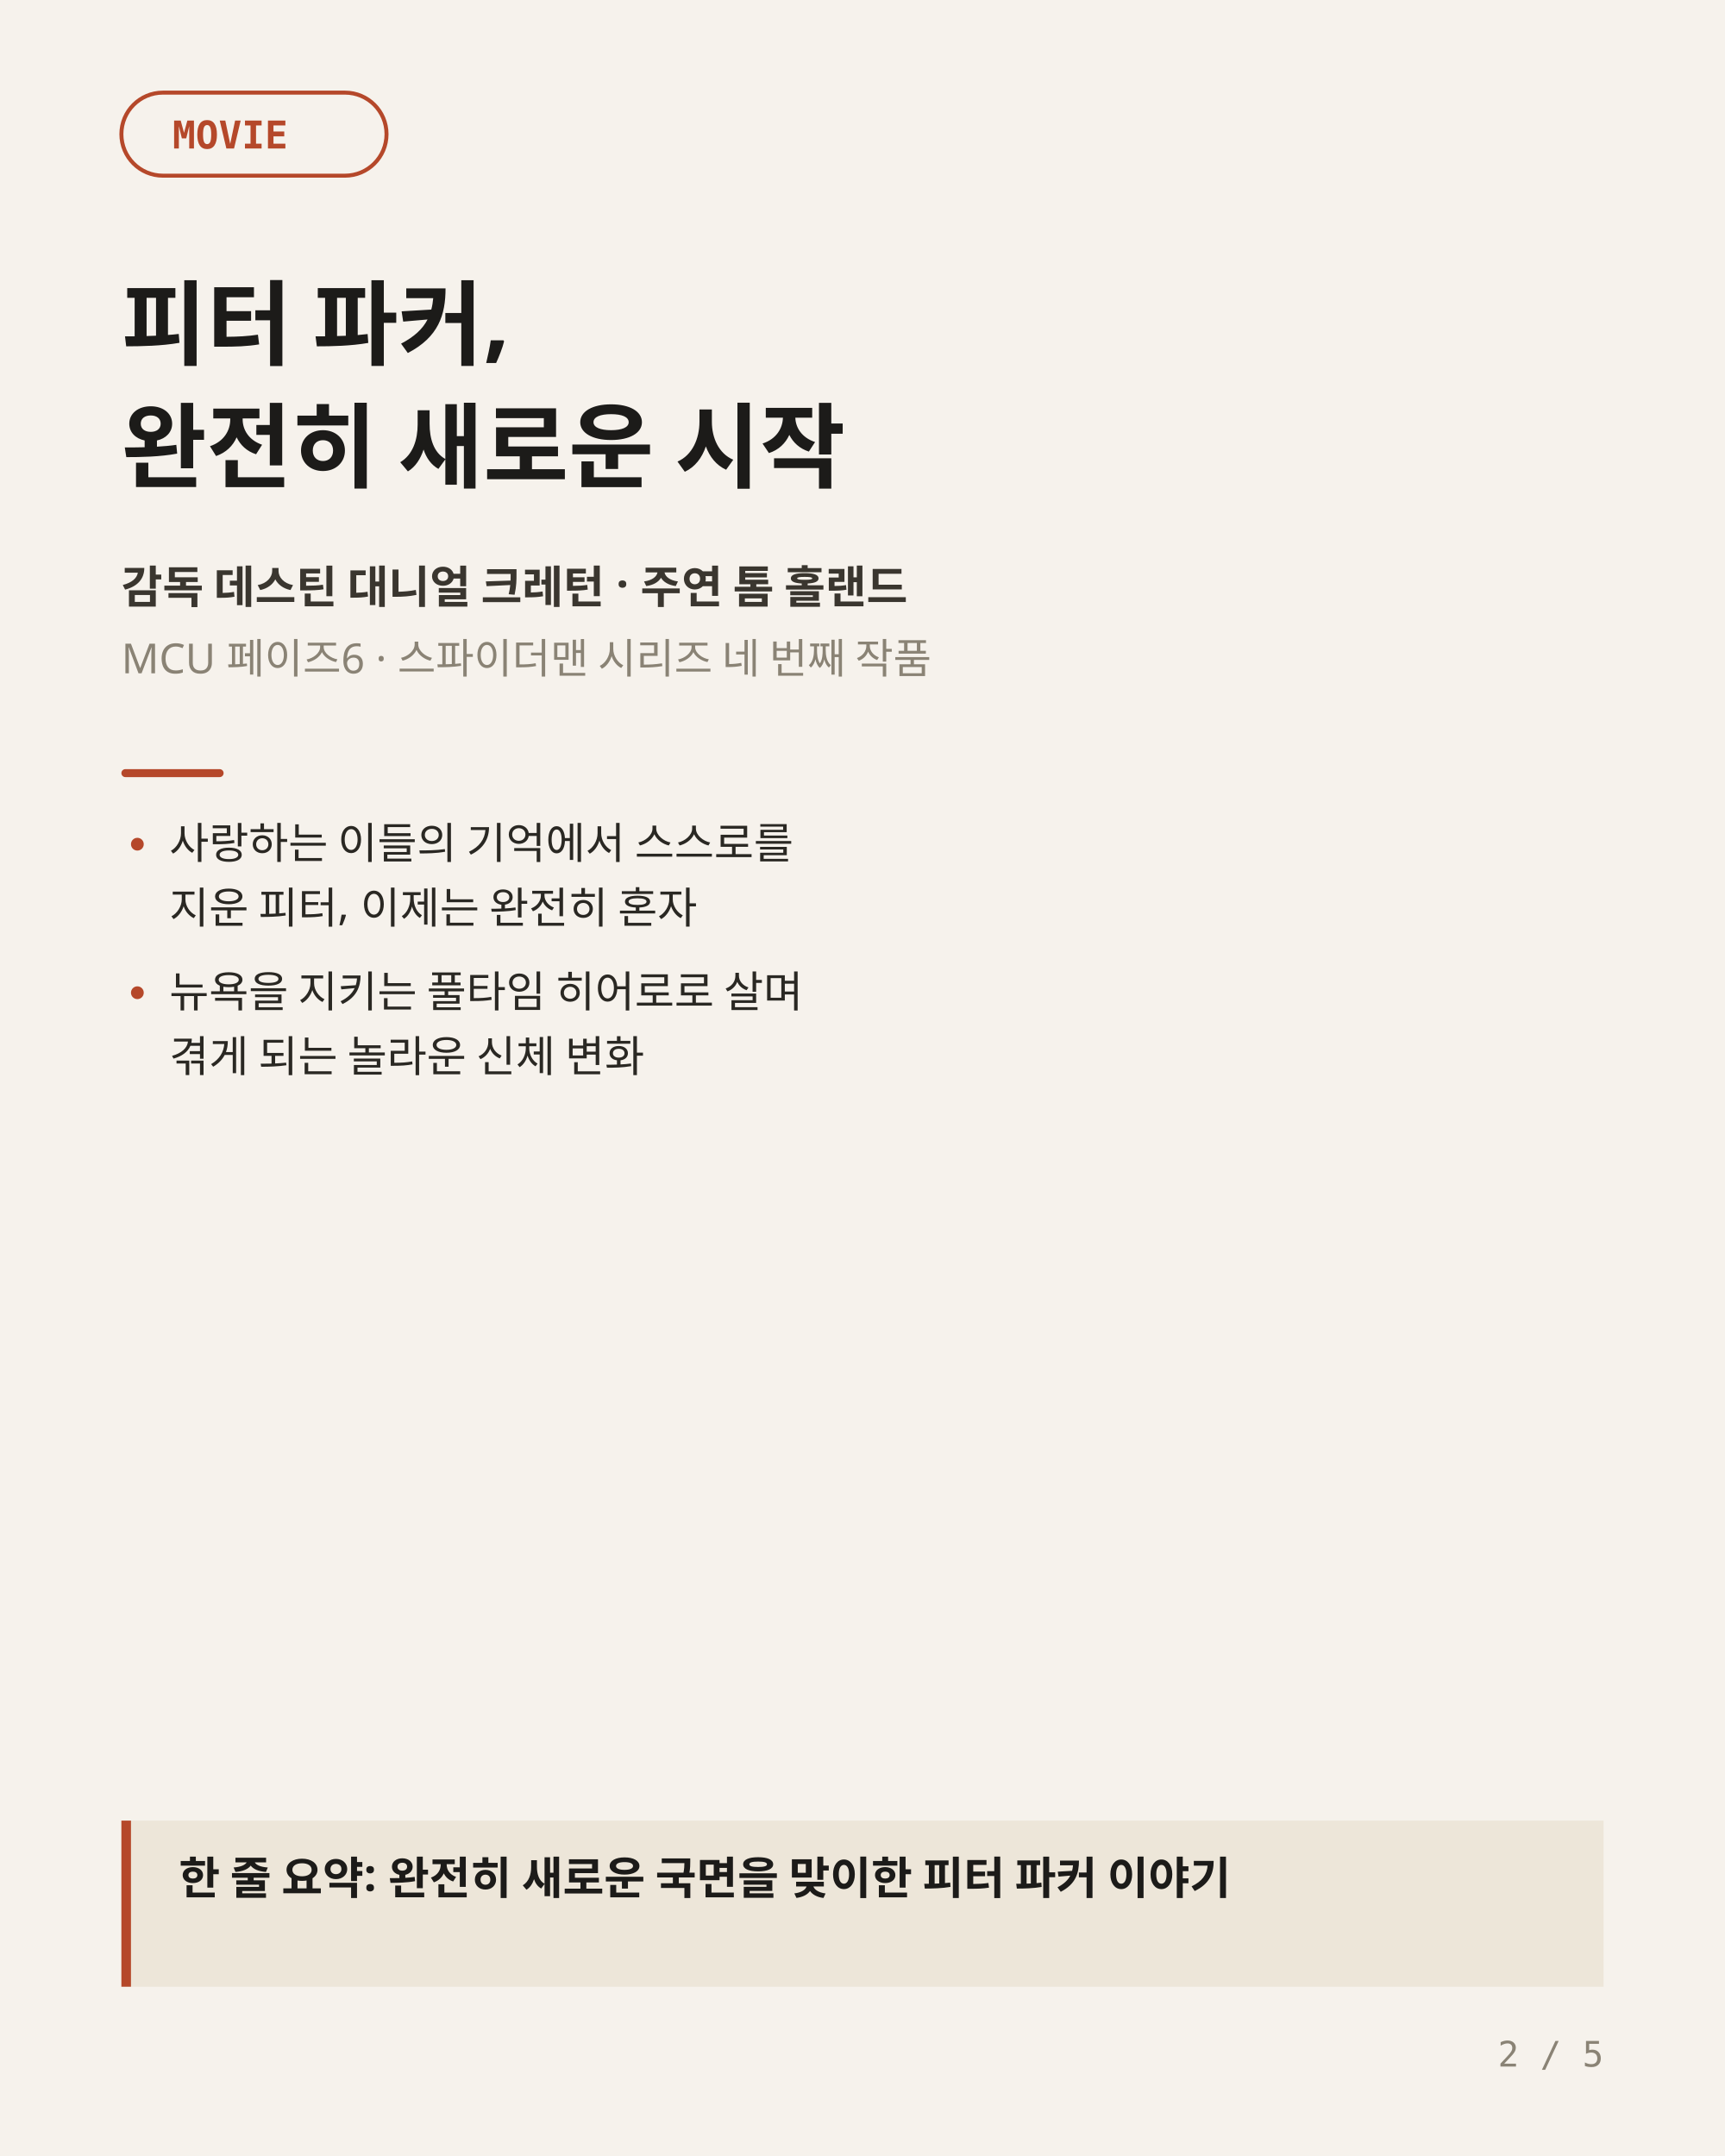
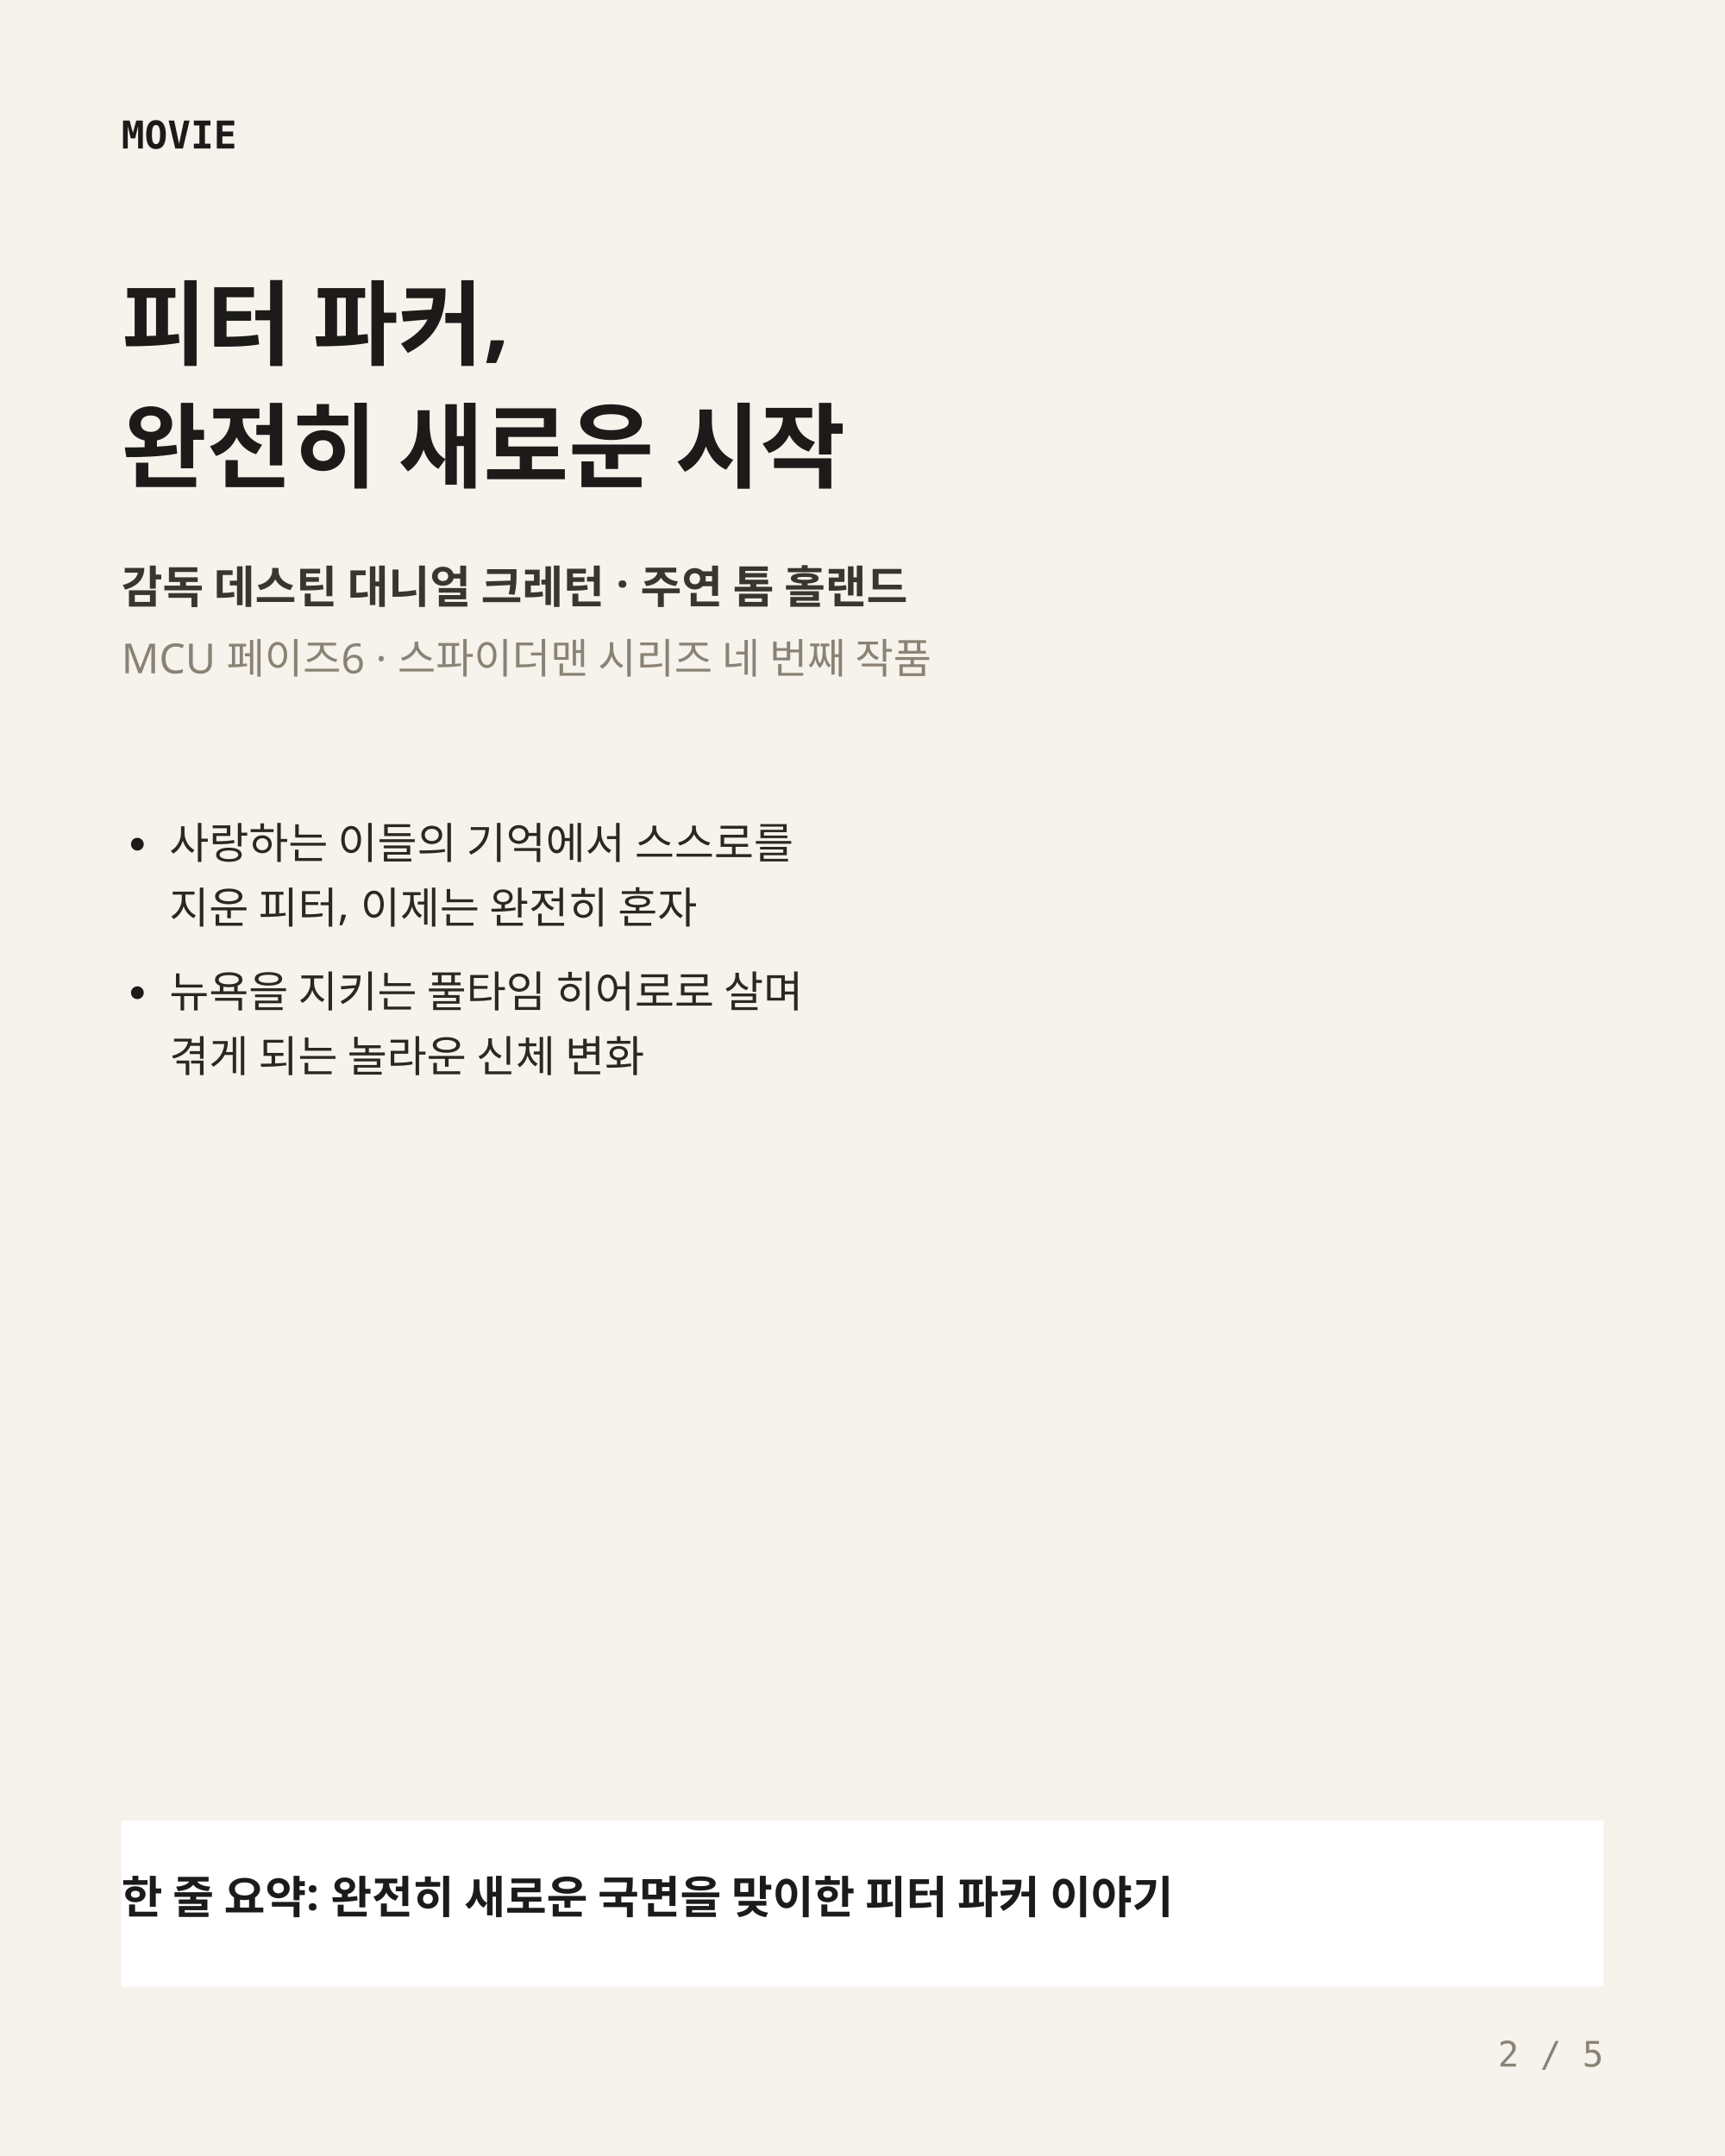
<svg xmlns="http://www.w3.org/2000/svg" width="1080" height="1350" viewBox="0 0 1080 1350">
  <rect width="1080" height="1350" fill="#F6F2EC" />
-   <rect x="76" y="58" width="166" height="52" rx="26" fill="none" stroke="#B5482A" stroke-width="2.5" />
-   <text x="108" y="93.0" font-size="24" font-weight="700" font-family="'Plex Mono','SFMono-Regular',monospace" fill="#B5482A">MOVIE</text>
+   <text x="76" y="93.0" font-size="24" font-weight="700" font-family="'Plex Mono','SFMono-Regular',monospace" fill="#1C1B19">MOVIE</text>
  <text x="76" y="224.0" font-size="58" font-weight="800" font-family="'Pretendard','Apple SD Gothic Neo','Malgun Gothic',sans-serif" fill="#1C1B19">피터 파커,</text>
  <text x="76" y="300.8" font-size="58" font-weight="800" font-family="'Pretendard','Apple SD Gothic Neo','Malgun Gothic',sans-serif" fill="#1C1B19">완전히 새로운 시작</text>
  <text x="76" y="377.6" font-size="28" font-weight="600" font-family="'Pretendard','Apple SD Gothic Neo','Malgun Gothic',sans-serif" fill="#3A362F">감독 데스틴 대니얼 크레턴 · 주연 톰 홀랜드</text>
  <text x="76" y="421.6" font-size="26" font-weight="500" font-family="'Pretendard','Apple SD Gothic Neo','Malgun Gothic',sans-serif" fill="#8A8375">MCU 페이즈6 · 스파이더맨 시리즈 네 번째 작품</text>
-   <rect x="76" y="481.6" width="64" height="5" rx="2.5" fill="#B5482A" />
-   <circle cx="86" cy="528.6" r="4" fill="#B5482A" />
+   <circle cx="86" cy="528.6" r="4" fill="#1C1B19" />
  <text x="106" y="537.6" font-size="27" font-weight="400" font-family="'Pretendard','Apple SD Gothic Neo','Malgun Gothic',sans-serif" fill="#2A2823">사랑하는 이들의 기억에서 스스로를</text>
  <text x="106" y="578.1" font-size="27" font-weight="400" font-family="'Pretendard','Apple SD Gothic Neo','Malgun Gothic',sans-serif" fill="#2A2823">지운 피터, 이제는 완전히 혼자</text>
-   <circle cx="86" cy="621.6" r="4" fill="#B5482A" />
+   <circle cx="86" cy="621.6" r="4" fill="#1C1B19" />
  <text x="106" y="630.6" font-size="27" font-weight="400" font-family="'Pretendard','Apple SD Gothic Neo','Malgun Gothic',sans-serif" fill="#2A2823">뉴욕을 지키는 풀타임 히어로로 살며</text>
  <text x="106" y="671.1" font-size="27" font-weight="400" font-family="'Pretendard','Apple SD Gothic Neo','Malgun Gothic',sans-serif" fill="#2A2823">겪게 되는 놀라운 신체 변화</text>
-   <rect x="76" y="1140" width="928" height="104" fill="#EDE6D9" />
-   <rect x="76" y="1140" width="6" height="104" fill="#B5482A" />
-   <text x="112" y="1186.0" font-size="28" font-weight="700" font-family="'Pretendard','Apple SD Gothic Neo','Malgun Gothic',sans-serif" fill="#1C1B19">한 줄 요약: 완전히 새로운 국면을 맞이한 피터 파커 이야기</text>
+   <rect x="76" y="1140" width="928" height="104" fill="#FFFFFF" />
+   <text x="76" y="1198.0" font-size="28" font-weight="700" font-family="'Pretendard','Apple SD Gothic Neo','Malgun Gothic',sans-serif" fill="#1C1B19">한 줄 요약: 완전히 새로운 국면을 맞이한 피터 파커 이야기</text>
  <text text-anchor="end" x="1004" y="1294.0" font-size="22" font-weight="500" font-family="'Plex Mono','SFMono-Regular',monospace" fill="#8A8375">2 / 5</text>
</svg>
